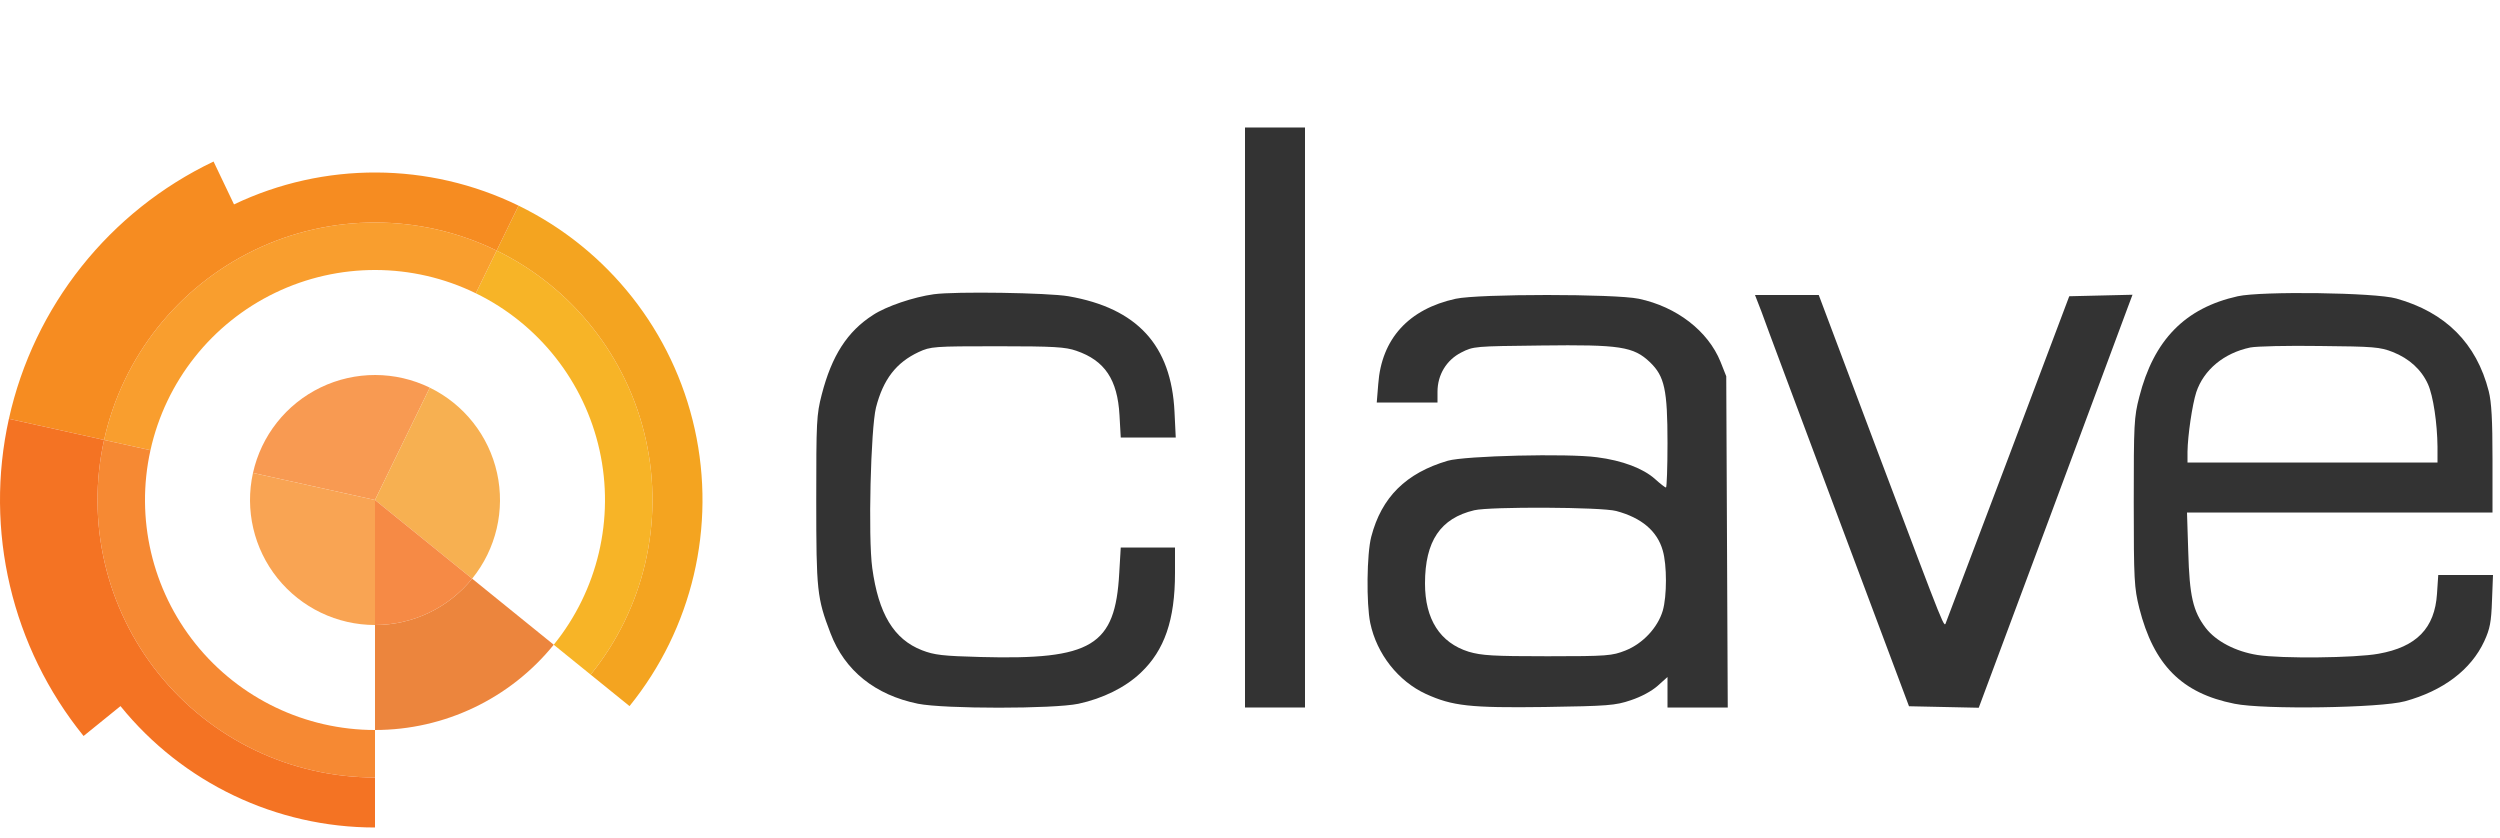
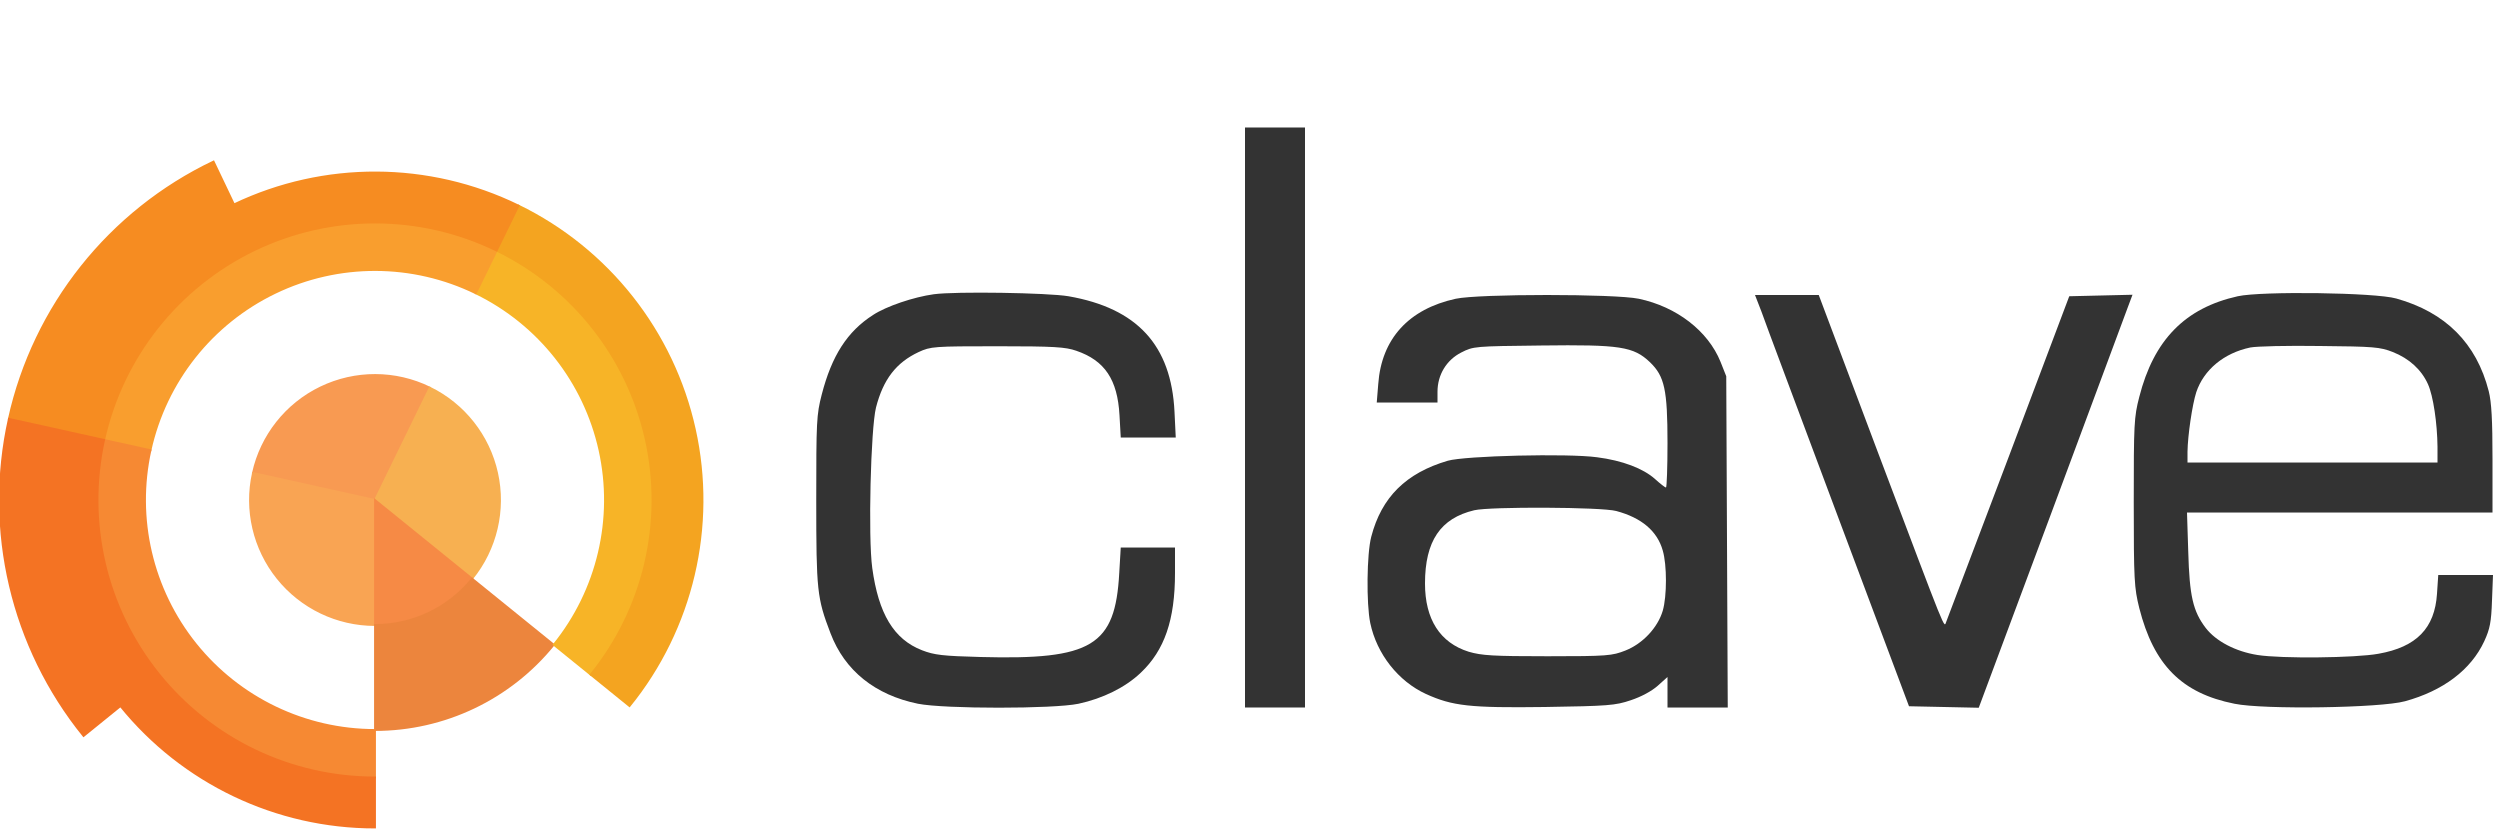
<svg xmlns="http://www.w3.org/2000/svg" width="1000" height="335">
-   <path fill="#F89A52" stroke-width="0" stroke="#F89A52" d="M 150 200 l -48.81 -10.82 A 50 50 0 0 1 171.919 155.06 z" />
-   <path fill="#F9A453" stroke-width="0" stroke="#F9A453" d="M 150 200 l -48.81 -10.82 A 50 50 0 0 0 150 250 z" />
-   <path fill="#F7B051" stroke-width="0" stroke="#F7B051" d="M 150 200 L 171.919 155.06 A 50 50 0 0 1 188.857 231.466 z" />
-   <path fill="#F68A45" stroke-width="0" stroke="#F68A45" d="M 150 200 L 150 250 A 50 50 0 0 0 188.857 231.466 z" />
-   <path fill="#EC853D" stroke-width="0" stroke="#EC853D" d="M 188.857 231.466 A 50 50 0 0 1 150 250 L 150 292 A 92 92 0 0 0 221.497 257.897 z" />
-   <path fill="#F7B427" stroke-width="0" stroke="#F7B427" d="M 221.497 257.897 A 92 92 0 0 0 190.33 117.311 L 198.659 100.234 A 111 111 0 0 1 236.263 269.855 z" />
-   <path fill="#F99E2E" stroke-width="0" stroke="#F99E2E" d="M 190.33 117.311 A 92 92 0 0 0 60.181 180.088 L 41.631 175.975 A 111 111 0 0 1 198.659 100.234 z" />
-   <path fill="#F68933" stroke-width="0" stroke="#F68933" d="M 60.181 180.088 A 92 92 0 0 0 150 292 L 150 311 A 111 111 0 0 1 41.631 175.975 z" />
-   <path fill="#F4A420" stroke-width="0" stroke="#F4A420" d="M 236.263 269.855 A 111 111 0 0 0 198.659 100.234 L 207.427 82.258 A 131 131 0 0 1 251.806 282.441 z" />
-   <path fill="#F68C21" stroke-width="0" stroke="#F68C21" d="M 198.659 100.234 A 111 111 0 0 0 41.631 175.975 L 3.556 167.534 A 150 150 0 0 1 85.423 64.612 L 93.603 81.761 A 131 131 0 0 1 207.427 82.258 z" />
-   <path fill="#F47323" stroke-width="0" stroke="#F47323" d="M 41.631 175.975 A 111 111 0 0 0 150 311 L 150 331 A 131 131 0 0 1 48.194 282.441 L 33.428 294.398 A 150 150 0 0 1 3.556 167.534 z" />
+   <path fill="#F89A52" stroke-width="0.1%" stroke="#F89A52" d="M 150 200 l -48.81 -10.82 A 50 50 0 0 1 171.919 155.06 z" />
+   <path fill="#F9A453" stroke-width="0.1%" stroke="#F9A453" d="M 150 200 l -48.81 -10.82 A 50 50 0 0 0 150 250 z" />
+   <path fill="#F7B051" stroke-width="0.1%" stroke="#F7B051" d="M 150 200 L 171.919 155.06 A 50 50 0 0 1 188.857 231.466 z" />
+   <path fill="#F68A45" stroke-width="0.1%" stroke="#F68A45" d="M 150 200 L 150 250 A 50 50 0 0 0 188.857 231.466 z" />
+   <path fill="#EC853D" stroke-width="0.1%" stroke="#EC853D" d="M 188.857 231.466 A 50 50 0 0 1 150 250 L 150 292 A 92 92 0 0 0 221.497 257.897 z" />
+   <path fill="#F7B427" stroke-width="0.1%" stroke="#F7B427" d="M 221.497 257.897 A 92 92 0 0 0 190.33 117.311 L 198.659 100.234 A 111 111 0 0 1 236.263 269.855 z" />
+   <path fill="#F99E2E" stroke-width="0.1%" stroke="#F99E2E" d="M 190.33 117.311 A 92 92 0 0 0 60.181 180.088 L 41.631 175.975 A 111 111 0 0 1 198.659 100.234 z" />
+   <path fill="#F68933" stroke-width="0.1%" stroke="#F68933" d="M 60.181 180.088 A 92 92 0 0 0 150 292 L 150 311 A 111 111 0 0 1 41.631 175.975 z" />
+   <path fill="#F4A420" stroke-width="0.1%" stroke="#F4A420" d="M 236.263 269.855 A 111 111 0 0 0 198.659 100.234 L 207.427 82.258 A 131 131 0 0 1 251.806 282.441 z" />
+   <path fill="#F68C21" stroke-width="0.1%" stroke="#F68C21" d="M 198.659 100.234 A 111 111 0 0 0 41.631 175.975 L 3.556 167.534 A 150 150 0 0 1 85.423 64.612 L 93.603 81.761 A 131 131 0 0 1 207.427 82.258 z" />
+   <path fill="#F47323" stroke-width="0.1%" stroke="#F47323" d="M 41.631 175.975 A 111 111 0 0 0 150 311 L 150 331 A 131 131 0 0 1 48.194 282.441 L 33.428 294.398 A 150 150 0 0 1 3.556 167.534 z" />
  <g fill="#333333" transform="translate(0,355) scale(0.1,-0.1)" stroke="none">
    <path d="M4980 1880 l0 -1160 120 0 120 0 0 1160 0 1160 -120 0 -120 0 0 -1160z" />
    <path d="M3735 2373 c-80 -11 -190 -48 -243 -83 -103 -66 -165 -163 -205 -318 -21 -81 -22 -108 -22 -422 0 -363 3 -392 57 -533 57 -150 179 -247 350 -282 106 -21 542 -21 642 0 97 21 187 65 249 124 95 90 137 211 137 399 l0 102 -109 0 -108 0 -6 -102 c-16 -292 -109 -348 -555 -336 -151 4 -185 8 -234 27 -113 44 -174 146 -199 329 -17 124 -6 558 15 642 29 113 81 180 171 222 48 22 59 23 315 23 227 0 272 -3 315 -18 114 -39 165 -115 173 -258 l5 -89 110 0 110 0 -5 103 c-13 266 -149 414 -424 462 -81 14 -453 20 -539 8z" />
    <path d="M8951 2365 c-211 -47 -336 -175 -394 -403 -21 -81 -22 -108 -22 -422 0 -312 2 -341 22 -422 58 -228 170 -341 381 -383 117 -24 584 -17 682 10 153 42 264 126 317 240 23 50 28 77 31 163 l4 102 -110 0 -109 0 -5 -75 c-9 -138 -82 -213 -234 -240 -93 -17 -389 -20 -484 -5 -88 14 -166 55 -207 108 -51 67 -65 127 -70 305 l-5 157 611 0 611 0 0 213 c0 158 -4 228 -15 272 -49 192 -173 316 -370 371 -84 24 -539 30 -634 9z m620 -223 c66 -26 115 -71 141 -129 21 -47 37 -156 38 -250 l0 -63 -500 0 -500 0 0 43 c1 66 19 188 35 238 30 90 111 157 216 179 24 5 150 8 279 6 215 -2 240 -4 291 -24z" />
    <path d="M5823 2355 c-188 -41 -297 -160 -310 -341 l-6 -74 122 0 121 0 0 43 c0 68 36 127 95 157 49 25 53 25 320 28 315 4 369 -4 435 -67 58 -56 70 -109 70 -323 0 -98 -3 -178 -6 -178 -4 0 -23 15 -44 34 -47 42 -130 74 -232 87 -116 16 -528 6 -597 -14 -167 -49 -265 -146 -306 -304 -18 -68 -20 -268 -4 -345 26 -124 112 -233 223 -284 106 -48 175 -56 476 -52 252 4 281 6 343 27 42 14 83 36 108 58 l39 35 0 -61 0 -61 120 0 121 0 -3 663 -3 662 -23 58 c-50 123 -175 220 -327 252 -95 20 -640 20 -732 0z m642 -849 c101 -27 164 -80 186 -158 17 -58 17 -182 0 -241 -20 -67 -79 -131 -149 -159 -54 -21 -70 -23 -312 -23 -220 0 -263 3 -315 18 -115 36 -175 130 -175 273 0 170 62 261 197 293 63 15 510 13 568 -3z" />
    <path d="M7046 2303 c13 -38 152 -408 307 -823 l283 -755 140 -3 139 -3 290 778 c159 428 297 800 307 826 l18 48 -127 -3 -126 -3 -242 -642 c-134 -353 -246 -650 -250 -660 -10 -24 8 -67 -272 674 l-238 633 -127 0 -128 0 26 -67z" />
  </g>
</svg>
